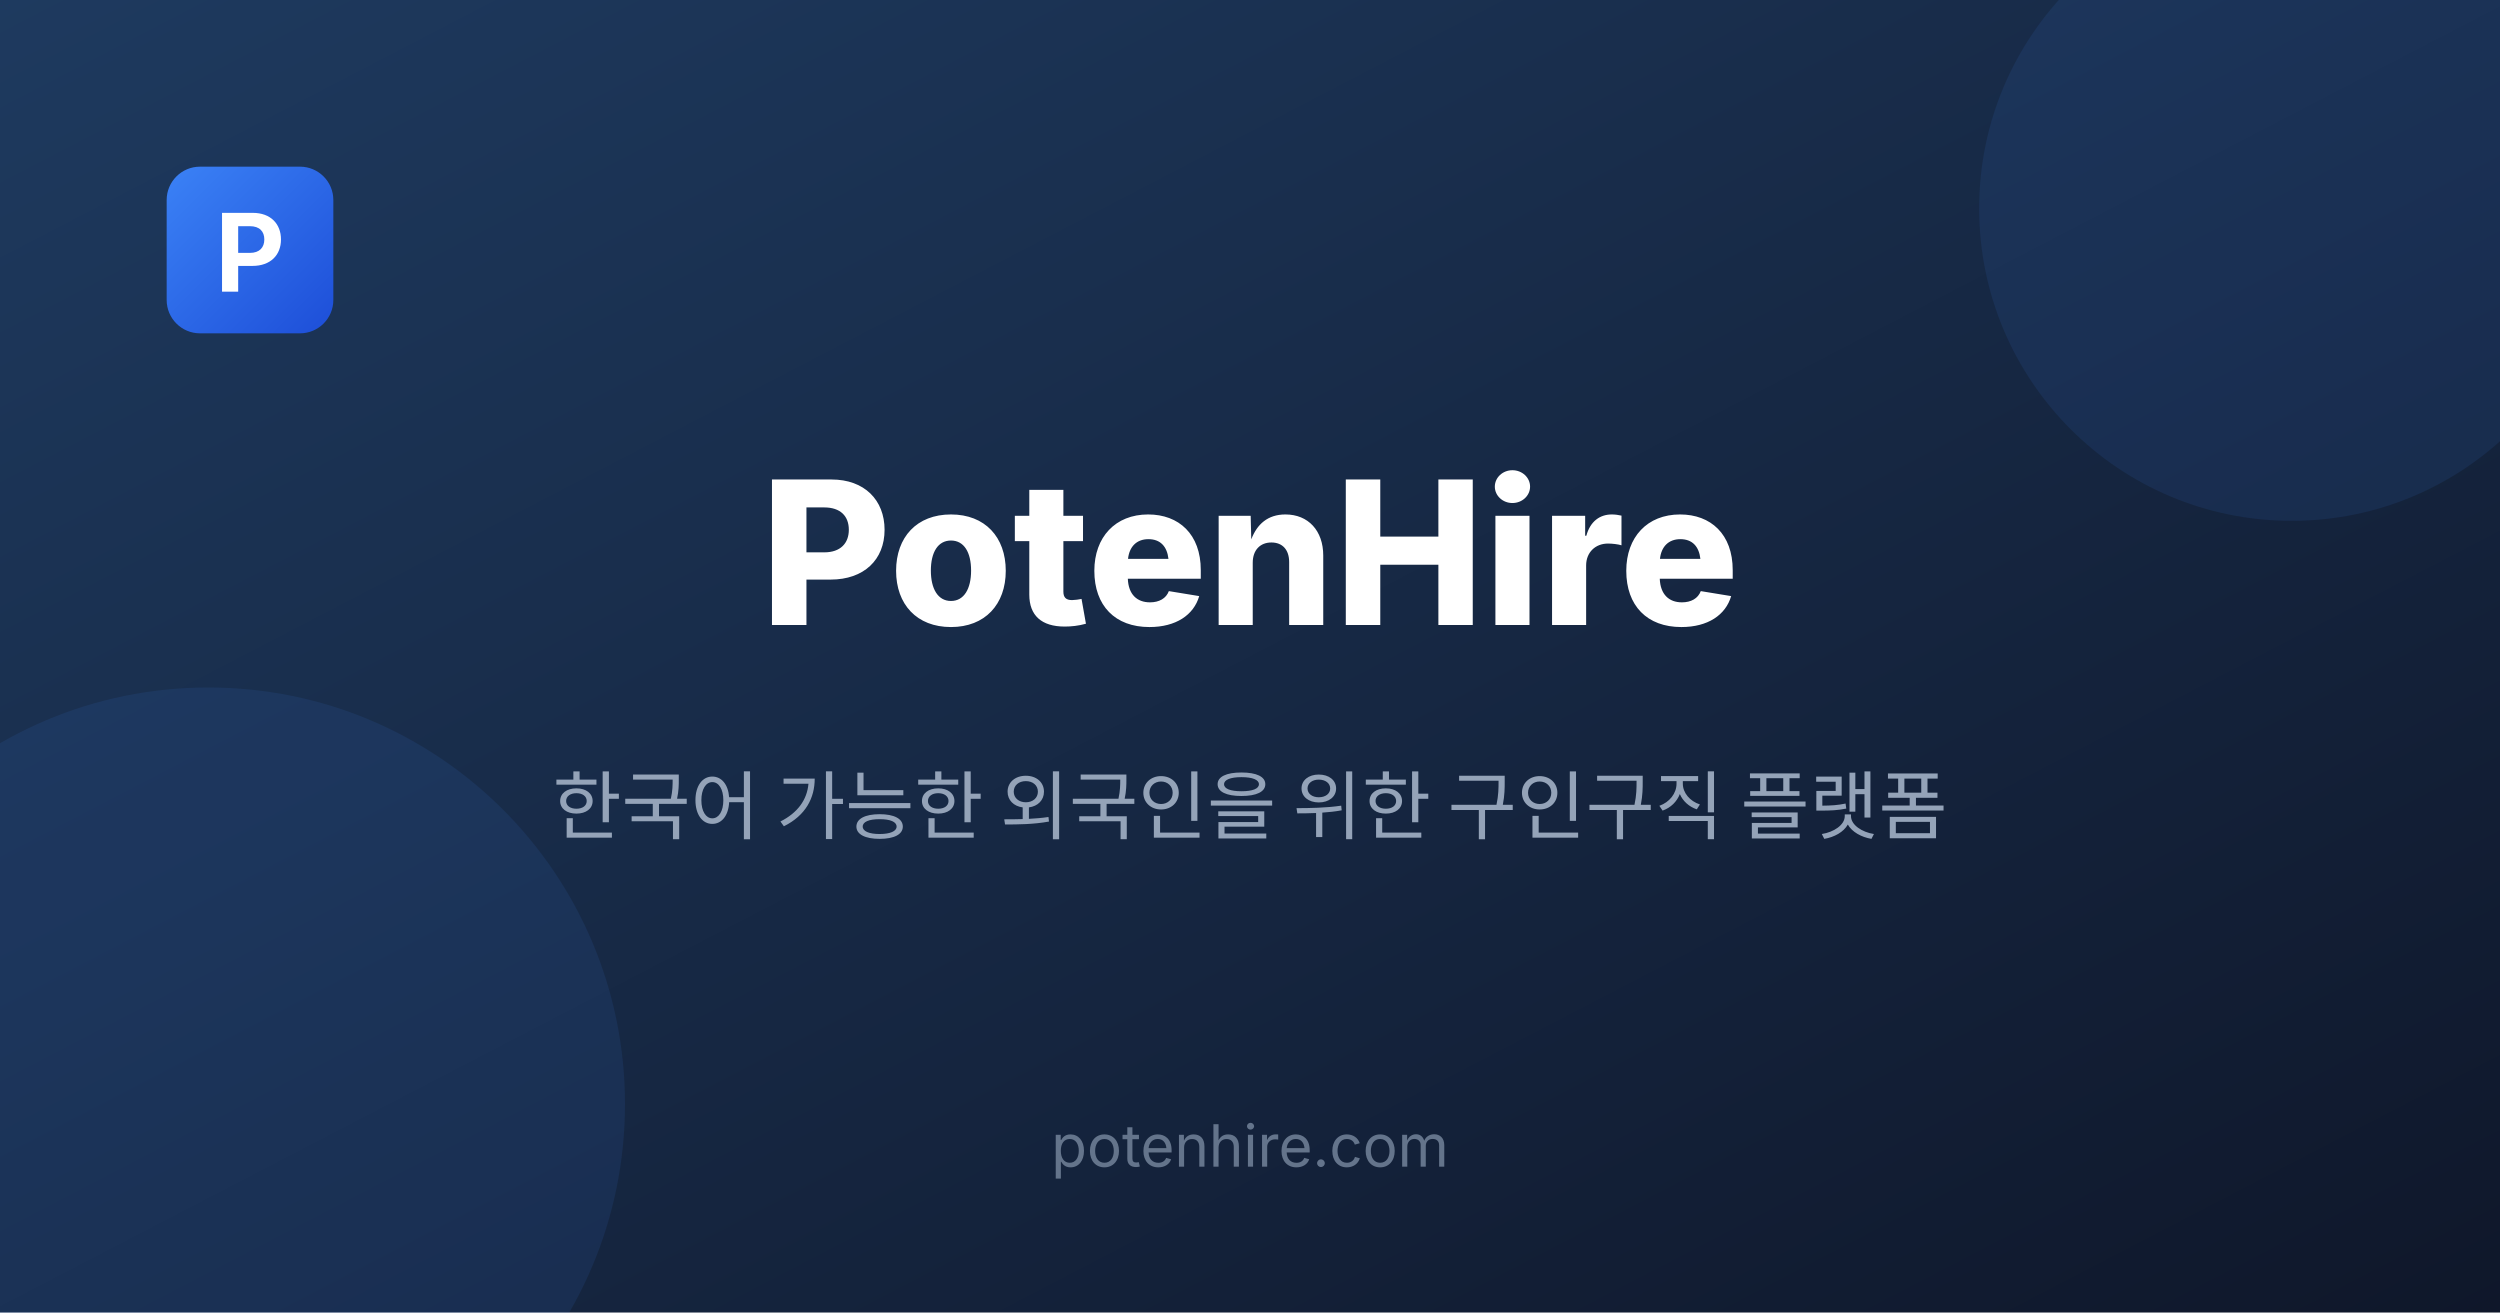
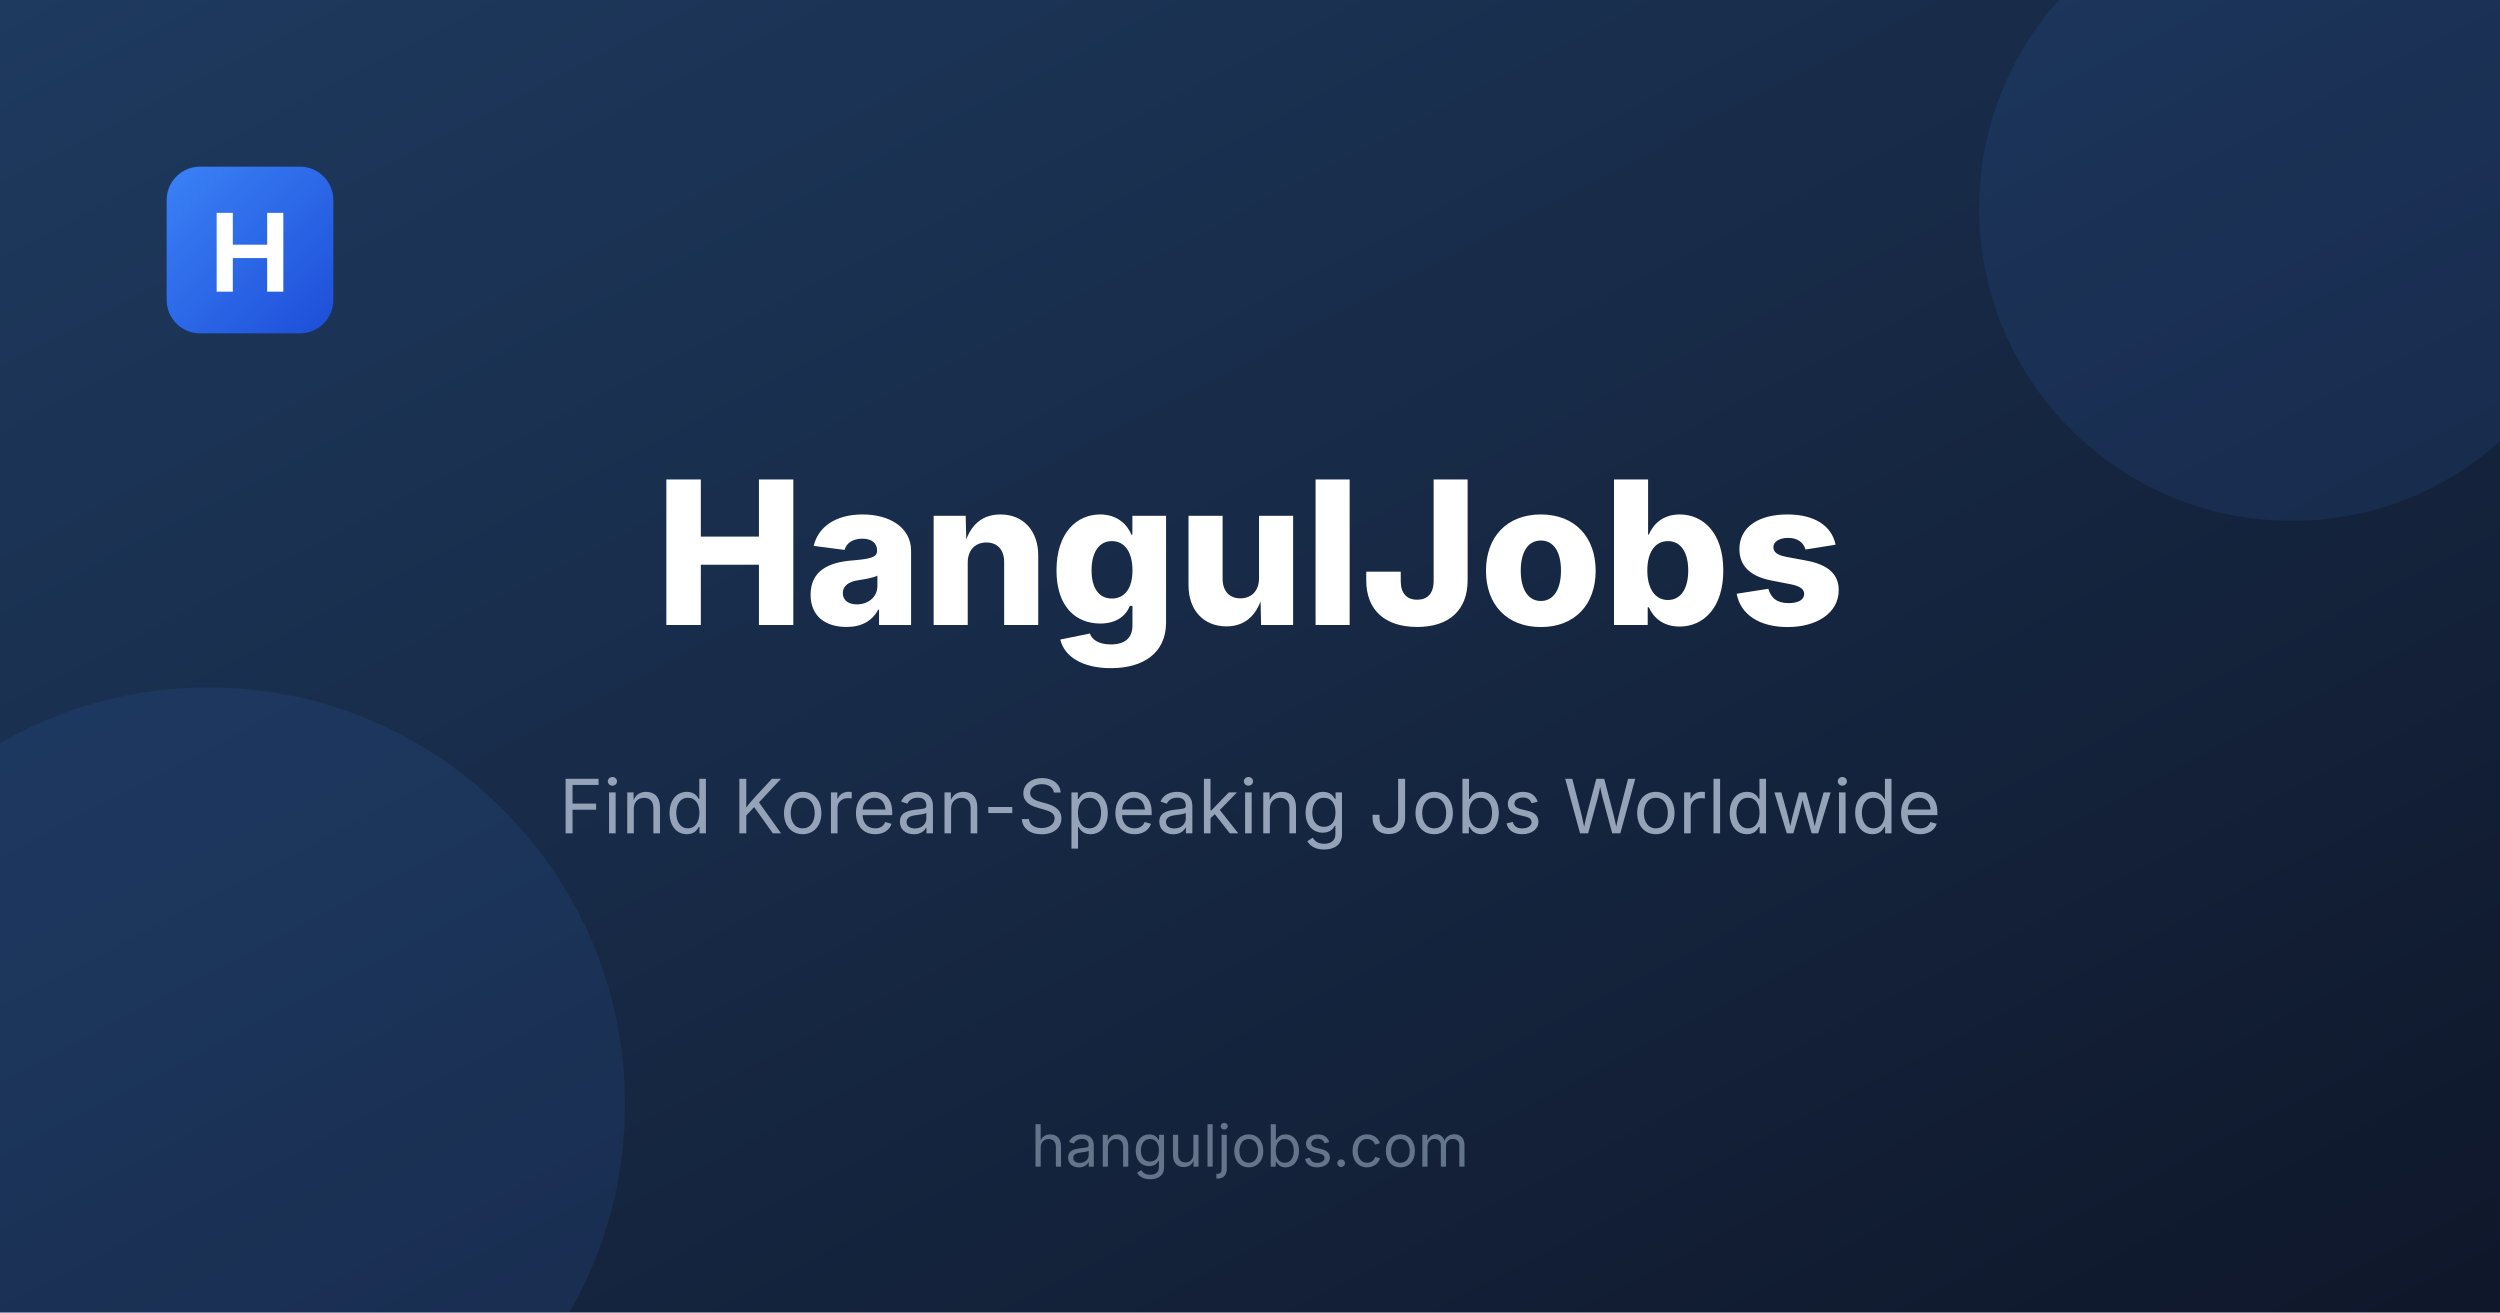
<svg xmlns="http://www.w3.org/2000/svg" viewBox="0 0 1200 630">
  <defs>
    <linearGradient id="bg" x1="0%" y1="0%" x2="100%" y2="100%">
      <stop offset="0%" style="stop-color:#1e3a5f;stop-opacity:1" />
      <stop offset="100%" style="stop-color:#0f172a;stop-opacity:1" />
    </linearGradient>
    <linearGradient id="accent" x1="0%" y1="0%" x2="100%" y2="100%">
      <stop offset="0%" style="stop-color:#3b82f6;stop-opacity:1" />
      <stop offset="100%" style="stop-color:#1d4ed8;stop-opacity:1" />
    </linearGradient>
  </defs>
  <rect width="1200" height="630" fill="url(#bg)" />
  <circle cx="100" cy="530" r="200" fill="#3b82f6" opacity="0.1" />
  <circle cx="1100" cy="100" r="150" fill="#3b82f6" opacity="0.1" />
  <rect x="80" y="80" width="80" height="80" rx="16" fill="url(#accent)" />
-   <text x="120" y="140" font-family="system-ui, -apple-system, sans-serif" font-size="52" font-weight="700" fill="white" text-anchor="middle">P</text>
-   <text x="600" y="300" font-family="system-ui, -apple-system, sans-serif" font-size="96" font-weight="800" fill="white" text-anchor="middle">PotenHire</text>
-   <text x="600" y="400" font-family="system-ui, -apple-system, sans-serif" font-size="36" fill="#94a3b8" text-anchor="middle">한국어 가능한 외국인을 위한 구인구직 플랫폼</text>
-   <text x="600" y="560" font-family="system-ui, -apple-system, sans-serif" font-size="28" fill="#64748b" text-anchor="middle">potenhire.com</text>
+   <text x="120" y="140" font-family="system-ui, -apple-system, sans-serif" font-size="52" font-weight="700" fill="white" text-anchor="middle">H</text>
+   <text x="600" y="300" font-family="system-ui, -apple-system, sans-serif" font-size="96" font-weight="800" fill="white" text-anchor="middle">HangulJobs</text>
+   <text x="600" y="400" font-family="system-ui, -apple-system, sans-serif" font-size="36" fill="#94a3b8" text-anchor="middle">Find Korean-Speaking Jobs Worldwide</text>
+   <text x="600" y="560" font-family="system-ui, -apple-system, sans-serif" font-size="28" fill="#64748b" text-anchor="middle">hanguljobs.com</text>
</svg>
